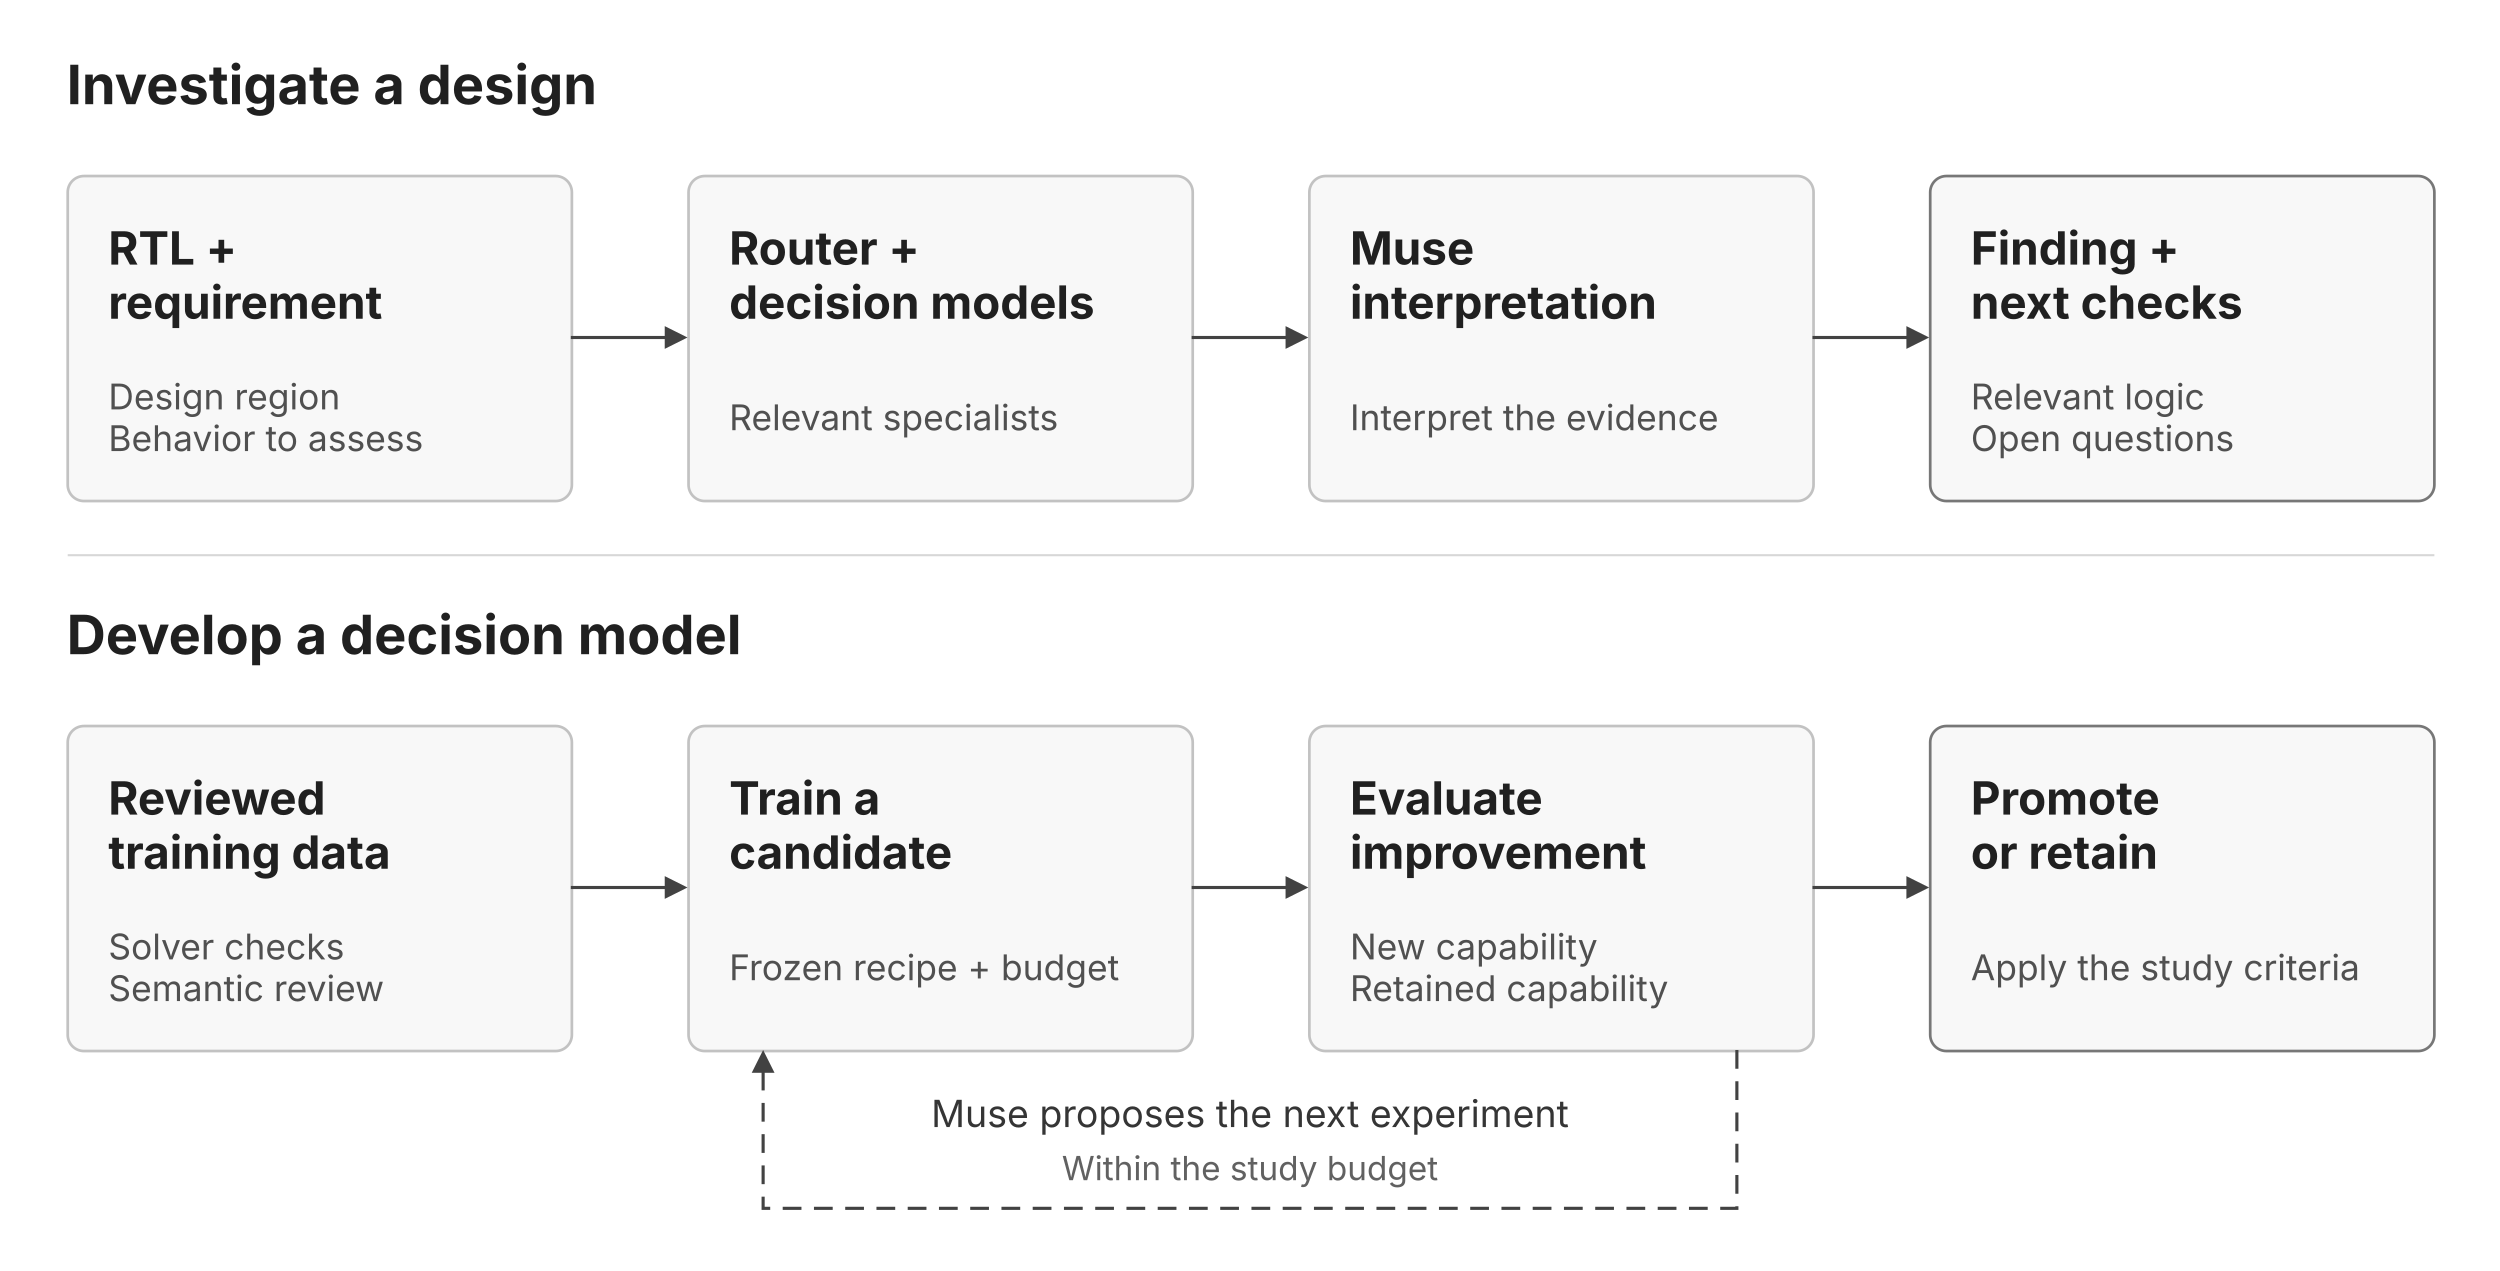
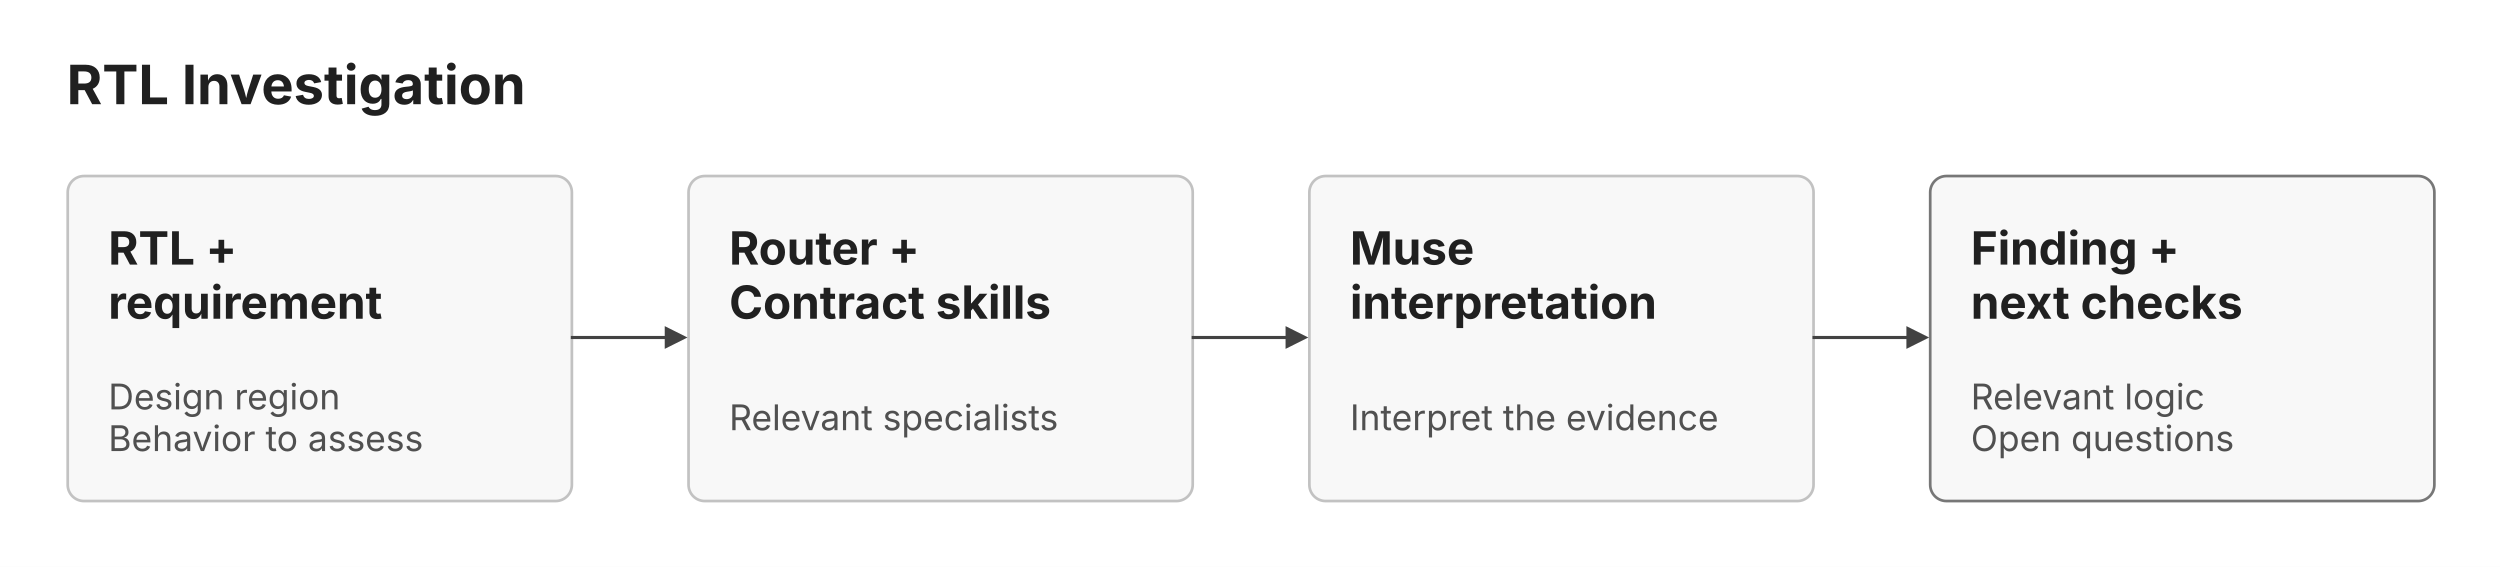
- <svg xmlns="http://www.w3.org/2000/svg" style="background: #ffffff; background-color: light-dark(#ffffff, #121212);" version="1.1" width="1200px" height="610px" viewBox="0 0 1200 610" role="img" aria-labelledby="figure-title figure-description">
+ <svg xmlns="http://www.w3.org/2000/svg" style="background: #ffffff; background-color: light-dark(#ffffff, #121212);" version="1.1" width="1200px" height="272px" viewBox="0 0 1200 272" role="img" aria-labelledby="figure-title figure-description">
  <defs />
  <rect fill="#ffffff" width="100%" height="100%" x="0" y="0" style="fill: light-dark(rgb(255, 255, 255), rgb(18, 18, 18));" />
  <g>
    <g data-cell-id="0">
      <g data-cell-id="1">
        <g data-cell-id="canvas">
          <g>
-             <rect x="0" y="0" width="1200" height="610" fill="#ffffff" stroke="none" pointer-events="all" style="fill: light-dark(rgb(255, 255, 255), rgb(18, 18, 18));" />
+             <rect x="0" y="0" width="1200" height="272" fill="#ffffff" stroke="none" pointer-events="all" style="fill: light-dark(rgb(255, 255, 255), rgb(18, 18, 18));" />
          </g>
        </g>
        <g data-cell-id="assessment-title">
          <g>
            <rect x="32" y="18" width="900" height="40" fill="none" stroke="none" pointer-events="all" />
          </g>
          <g>
            <g fill="#202020" font-family="Inter, Arial, sans-serif" font-weight="bold" text-anchor="start" font-size="26px" style="fill: light-dark(rgb(32, 32, 32), rgb(210, 210, 210));">
-               <text x="32" y="50">Investigate a design</text>
+               <text x="32" y="50">RTL Investigation</text>
            </g>
-           </g>
-         </g>
-         <g data-cell-id="training-title">
-           <g>
-             <rect x="32" y="282" width="1000" height="40" fill="none" stroke="none" pointer-events="all" />
-           </g>
-           <g>
-             <g fill="#202020" font-family="Inter, Arial, sans-serif" font-weight="bold" text-anchor="start" font-size="26px" style="fill: light-dark(rgb(32, 32, 32), rgb(210, 210, 210));">
-               <text x="32" y="314">Develop a decision model</text>
-             </g>
-           </g>
-         </g>
-         <g data-cell-id="divider">
-           <g transform="translate(0.5,0.5)">
-             <path d="M 32 266 L 1168 266" fill="none" stroke="#d7d7d7" stroke-miterlimit="10" pointer-events="stroke" style="stroke: light-dark(rgb(215, 215, 215), rgb(52, 52, 52));" />
          </g>
        </g>
        <g data-cell-id="input">
          <g transform="translate(0.5,0.5)">
            <rect x="32" y="84" width="242" height="156" rx="7.8" ry="7.8" fill="#f8f8f8" stroke="#c2c2c2" stroke-width="1.3" pointer-events="all" style="fill: light-dark(rgb(248, 248, 248), rgb(24, 24, 24)); stroke: light-dark(rgb(194, 194, 194), rgb(70, 70, 70));" />
          </g>
          <g data-cell-id="input-title">
            <g>
              <rect x="52" y="100" width="202" height="60" fill="none" stroke="none" pointer-events="all" />
            </g>
            <g>
              <g fill="#202020" font-family="Inter, Arial, sans-serif" font-weight="bold" text-anchor="start" font-size="22px" style="fill: light-dark(rgb(32, 32, 32), rgb(210, 210, 210));">
                <text x="52" y="127">RTL +</text>
                <text x="52" y="153">requirement</text>
              </g>
            </g>
          </g>
          <g data-cell-id="input-detail">
            <g>
              <rect x="52" y="176" width="202" height="46" fill="none" stroke="none" pointer-events="all" />
            </g>
            <g>
              <g fill="#505050" font-family="Inter, Arial, sans-serif" text-anchor="start" font-size="17px" style="fill: light-dark(rgb(80, 80, 80), rgb(168, 168, 168));">
                <text x="52" y="196.5">Design region</text>
                <text x="52" y="216.5">Behavior to assess</text>
              </g>
            </g>
          </g>
        </g>
        <g data-cell-id="models">
          <g transform="translate(0.5,0.5)">
            <rect x="330" y="84" width="242" height="156" rx="7.8" ry="7.8" fill="#f8f8f8" stroke="#c2c2c2" stroke-width="1.3" pointer-events="all" style="fill: light-dark(rgb(248, 248, 248), rgb(24, 24, 24)); stroke: light-dark(rgb(194, 194, 194), rgb(70, 70, 70));" />
          </g>
          <g data-cell-id="models-title">
            <g>
              <rect x="350" y="100" width="202" height="60" fill="none" stroke="none" pointer-events="all" />
            </g>
            <g>
              <g fill="#202020" font-family="Inter, Arial, sans-serif" font-weight="bold" text-anchor="start" font-size="22px" style="fill: light-dark(rgb(32, 32, 32), rgb(210, 210, 210));">
                <text x="350" y="127">Router +</text>
-                 <text x="350" y="153">decision models</text>
+                 <text x="350" y="153">Contract skills</text>
              </g>
            </g>
          </g>
          <g data-cell-id="models-detail">
            <g>
              <rect x="350" y="176" width="202" height="46" fill="none" stroke="none" pointer-events="all" />
            </g>
            <g>
              <g fill="#505050" font-family="Inter, Arial, sans-serif" text-anchor="start" font-size="17px" style="fill: light-dark(rgb(80, 80, 80), rgb(168, 168, 168));">
                <text x="350" y="206.5">Relevant specialists</text>
              </g>
            </g>
          </g>
        </g>
        <g data-cell-id="muse">
          <g transform="translate(0.5,0.5)">
            <rect x="628" y="84" width="242" height="156" rx="7.8" ry="7.8" fill="#f8f8f8" stroke="#c2c2c2" stroke-width="1.3" pointer-events="all" style="fill: light-dark(rgb(248, 248, 248), rgb(24, 24, 24)); stroke: light-dark(rgb(194, 194, 194), rgb(70, 70, 70));" />
          </g>
          <g data-cell-id="muse-title">
            <g>
              <rect x="648" y="100" width="202" height="60" fill="none" stroke="none" pointer-events="all" />
            </g>
            <g>
              <g fill="#202020" font-family="Inter, Arial, sans-serif" font-weight="bold" text-anchor="start" font-size="22px" style="fill: light-dark(rgb(32, 32, 32), rgb(210, 210, 210));">
                <text x="648" y="127">Muse</text>
                <text x="648" y="153">interpretation</text>
              </g>
            </g>
          </g>
          <g data-cell-id="muse-detail">
            <g>
              <rect x="648" y="176" width="202" height="46" fill="none" stroke="none" pointer-events="all" />
            </g>
            <g>
              <g fill="#505050" font-family="Inter, Arial, sans-serif" text-anchor="start" font-size="17px" style="fill: light-dark(rgb(80, 80, 80), rgb(168, 168, 168));">
                <text x="648" y="206.5">Interpret the evidence</text>
              </g>
            </g>
          </g>
        </g>
        <g data-cell-id="finding">
          <g transform="translate(0.5,0.5)">
            <rect x="926" y="84" width="242" height="156" rx="7.8" ry="7.8" fill="#f8f8f8" stroke="#777777" stroke-width="1.3" pointer-events="all" style="fill: light-dark(rgb(248, 248, 248), rgb(24, 24, 24)); stroke: light-dark(rgb(119, 119, 119), rgb(135, 135, 135));" />
          </g>
          <g data-cell-id="finding-title">
            <g>
              <rect x="946" y="100" width="202" height="60" fill="none" stroke="none" pointer-events="all" />
            </g>
            <g>
              <g fill="#202020" font-family="Inter, Arial, sans-serif" font-weight="bold" text-anchor="start" font-size="22px" style="fill: light-dark(rgb(32, 32, 32), rgb(210, 210, 210));">
                <text x="946" y="127">Finding +</text>
                <text x="946" y="153">next checks</text>
              </g>
            </g>
          </g>
          <g data-cell-id="finding-detail">
            <g>
              <rect x="946" y="176" width="202" height="46" fill="none" stroke="none" pointer-events="all" />
            </g>
            <g>
              <g fill="#505050" font-family="Inter, Arial, sans-serif" text-anchor="start" font-size="17px" style="fill: light-dark(rgb(80, 80, 80), rgb(168, 168, 168));">
                <text x="946" y="196.5">Relevant logic</text>
                <text x="946" y="216.5">Open questions</text>
              </g>
            </g>
          </g>
        </g>
-         <g data-cell-id="data">
-           <g transform="translate(0.5,0.5)">
-             <rect x="32" y="348" width="242" height="156" rx="7.8" ry="7.8" fill="#f8f8f8" stroke="#c2c2c2" stroke-width="1.3" pointer-events="all" style="fill: light-dark(rgb(248, 248, 248), rgb(24, 24, 24)); stroke: light-dark(rgb(194, 194, 194), rgb(70, 70, 70));" />
-           </g>
-           <g data-cell-id="data-title">
-             <g>
-               <rect x="52" y="364" width="202" height="60" fill="none" stroke="none" pointer-events="all" />
-             </g>
-             <g>
-               <g fill="#202020" font-family="Inter, Arial, sans-serif" font-weight="bold" text-anchor="start" font-size="22px" style="fill: light-dark(rgb(32, 32, 32), rgb(210, 210, 210));">
-                 <text x="52" y="391">Reviewed</text>
-                 <text x="52" y="417">training data</text>
-               </g>
-             </g>
-           </g>
-           <g data-cell-id="data-detail">
-             <g>
-               <rect x="52" y="440" width="202" height="46" fill="none" stroke="none" pointer-events="all" />
-             </g>
-             <g>
-               <g fill="#505050" font-family="Inter, Arial, sans-serif" text-anchor="start" font-size="17px" style="fill: light-dark(rgb(80, 80, 80), rgb(168, 168, 168));">
-                 <text x="52" y="460.5">Solver checks</text>
-                 <text x="52" y="480.5">Semantic review</text>
-               </g>
-             </g>
-           </g>
-         </g>
-         <g data-cell-id="train">
-           <g transform="translate(0.5,0.5)">
-             <rect x="330" y="348" width="242" height="156" rx="7.8" ry="7.8" fill="#f8f8f8" stroke="#c2c2c2" stroke-width="1.3" pointer-events="all" style="fill: light-dark(rgb(248, 248, 248), rgb(24, 24, 24)); stroke: light-dark(rgb(194, 194, 194), rgb(70, 70, 70));" />
-           </g>
-           <g data-cell-id="train-title">
-             <g>
-               <rect x="350" y="364" width="202" height="60" fill="none" stroke="none" pointer-events="all" />
-             </g>
-             <g>
-               <g fill="#202020" font-family="Inter, Arial, sans-serif" font-weight="bold" text-anchor="start" font-size="22px" style="fill: light-dark(rgb(32, 32, 32), rgb(210, 210, 210));">
-                 <text x="350" y="391">Train a</text>
-                 <text x="350" y="417">candidate</text>
-               </g>
-             </g>
-           </g>
-           <g data-cell-id="train-detail">
-             <g>
-               <rect x="350" y="440" width="202" height="46" fill="none" stroke="none" pointer-events="all" />
-             </g>
-             <g>
-               <g fill="#505050" font-family="Inter, Arial, sans-serif" text-anchor="start" font-size="17px" style="fill: light-dark(rgb(80, 80, 80), rgb(168, 168, 168));">
-                 <text x="350" y="470.5">Frozen recipe + budget</text>
-               </g>
-             </g>
-           </g>
-         </g>
-         <g data-cell-id="evaluate">
-           <g transform="translate(0.5,0.5)">
-             <rect x="628" y="348" width="242" height="156" rx="7.8" ry="7.8" fill="#f8f8f8" stroke="#c2c2c2" stroke-width="1.3" pointer-events="all" style="fill: light-dark(rgb(248, 248, 248), rgb(24, 24, 24)); stroke: light-dark(rgb(194, 194, 194), rgb(70, 70, 70));" />
-           </g>
-           <g data-cell-id="evaluate-title">
-             <g>
-               <rect x="648" y="364" width="202" height="60" fill="none" stroke="none" pointer-events="all" />
-             </g>
-             <g>
-               <g fill="#202020" font-family="Inter, Arial, sans-serif" font-weight="bold" text-anchor="start" font-size="22px" style="fill: light-dark(rgb(32, 32, 32), rgb(210, 210, 210));">
-                 <text x="648" y="391">Evaluate</text>
-                 <text x="648" y="417">improvement</text>
-               </g>
-             </g>
-           </g>
-           <g data-cell-id="evaluate-detail">
-             <g>
-               <rect x="648" y="440" width="202" height="46" fill="none" stroke="none" pointer-events="all" />
-             </g>
-             <g>
-               <g fill="#505050" font-family="Inter, Arial, sans-serif" text-anchor="start" font-size="17px" style="fill: light-dark(rgb(80, 80, 80), rgb(168, 168, 168));">
-                 <text x="648" y="460.5">New capability</text>
-                 <text x="648" y="480.5">Retained capability</text>
-               </g>
-             </g>
-           </g>
-         </g>
-         <g data-cell-id="selection">
-           <g transform="translate(0.5,0.5)">
-             <rect x="926" y="348" width="242" height="156" rx="7.8" ry="7.8" fill="#f8f8f8" stroke="#777777" stroke-width="1.3" pointer-events="all" style="fill: light-dark(rgb(248, 248, 248), rgb(24, 24, 24)); stroke: light-dark(rgb(119, 119, 119), rgb(135, 135, 135));" />
-           </g>
-           <g data-cell-id="selection-title">
-             <g>
-               <rect x="946" y="364" width="202" height="60" fill="none" stroke="none" pointer-events="all" />
-             </g>
-             <g>
-               <g fill="#202020" font-family="Inter, Arial, sans-serif" font-weight="bold" text-anchor="start" font-size="22px" style="fill: light-dark(rgb(32, 32, 32), rgb(210, 210, 210));">
-                 <text x="946" y="391">Promote</text>
-                 <text x="946" y="417">or retain</text>
-               </g>
-             </g>
-           </g>
-           <g data-cell-id="selection-detail">
-             <g>
-               <rect x="946" y="440" width="202" height="46" fill="none" stroke="none" pointer-events="all" />
-             </g>
-             <g>
-               <g fill="#505050" font-family="Inter, Arial, sans-serif" text-anchor="start" font-size="17px" style="fill: light-dark(rgb(80, 80, 80), rgb(168, 168, 168));">
-                 <text x="946" y="470.5">Apply the study criteria</text>
-               </g>
-             </g>
-           </g>
-         </g>
        <g data-cell-id="input-models">
          <g>
            <path d="M 274 162 L 319.82 162" fill="none" stroke="#424242" stroke-width="1.5" stroke-miterlimit="10" pointer-events="stroke" style="stroke: light-dark(rgb(66, 66, 66), rgb(180, 180, 180));" />
            <path d="M 328.32 162 L 319.82 166.25 L 319.82 157.75 Z" fill="#424242" stroke="#424242" stroke-width="1.5" stroke-miterlimit="10" pointer-events="all" style="fill: light-dark(rgb(66, 66, 66), rgb(180, 180, 180)); stroke: light-dark(rgb(66, 66, 66), rgb(180, 180, 180));" />
          </g>
        </g>
        <g data-cell-id="models-muse">
          <g>
            <path d="M 572 162 L 617.82 162" fill="none" stroke="#424242" stroke-width="1.5" stroke-miterlimit="10" pointer-events="stroke" style="stroke: light-dark(rgb(66, 66, 66), rgb(180, 180, 180));" />
            <path d="M 626.32 162 L 617.82 166.25 L 617.82 157.75 Z" fill="#424242" stroke="#424242" stroke-width="1.5" stroke-miterlimit="10" pointer-events="all" style="fill: light-dark(rgb(66, 66, 66), rgb(180, 180, 180)); stroke: light-dark(rgb(66, 66, 66), rgb(180, 180, 180));" />
          </g>
        </g>
        <g data-cell-id="muse-finding">
          <g>
            <path d="M 870 162 L 915.82 162" fill="none" stroke="#424242" stroke-width="1.5" stroke-miterlimit="10" pointer-events="stroke" style="stroke: light-dark(rgb(66, 66, 66), rgb(180, 180, 180));" />
            <path d="M 924.32 162 L 915.82 166.25 L 915.82 157.75 Z" fill="#424242" stroke="#424242" stroke-width="1.5" stroke-miterlimit="10" pointer-events="all" style="fill: light-dark(rgb(66, 66, 66), rgb(180, 180, 180)); stroke: light-dark(rgb(66, 66, 66), rgb(180, 180, 180));" />
          </g>
        </g>
-         <g data-cell-id="data-train">
-           <g>
-             <path d="M 274 426 L 319.82 426" fill="none" stroke="#424242" stroke-width="1.5" stroke-miterlimit="10" pointer-events="stroke" style="stroke: light-dark(rgb(66, 66, 66), rgb(180, 180, 180));" />
-             <path d="M 328.32 426 L 319.82 430.25 L 319.82 421.75 Z" fill="#424242" stroke="#424242" stroke-width="1.5" stroke-miterlimit="10" pointer-events="all" style="fill: light-dark(rgb(66, 66, 66), rgb(180, 180, 180)); stroke: light-dark(rgb(66, 66, 66), rgb(180, 180, 180));" />
-           </g>
-         </g>
-         <g data-cell-id="train-evaluate">
-           <g>
-             <path d="M 572 426 L 617.82 426" fill="none" stroke="#424242" stroke-width="1.5" stroke-miterlimit="10" pointer-events="stroke" style="stroke: light-dark(rgb(66, 66, 66), rgb(180, 180, 180));" />
-             <path d="M 626.32 426 L 617.82 430.25 L 617.82 421.75 Z" fill="#424242" stroke="#424242" stroke-width="1.5" stroke-miterlimit="10" pointer-events="all" style="fill: light-dark(rgb(66, 66, 66), rgb(180, 180, 180)); stroke: light-dark(rgb(66, 66, 66), rgb(180, 180, 180));" />
-           </g>
-         </g>
-         <g data-cell-id="evaluate-selection">
-           <g>
-             <path d="M 870 426 L 915.82 426" fill="none" stroke="#424242" stroke-width="1.5" stroke-miterlimit="10" pointer-events="stroke" style="stroke: light-dark(rgb(66, 66, 66), rgb(180, 180, 180));" />
-             <path d="M 924.32 426 L 915.82 430.25 L 915.82 421.75 Z" fill="#424242" stroke="#424242" stroke-width="1.5" stroke-miterlimit="10" pointer-events="all" style="fill: light-dark(rgb(66, 66, 66), rgb(180, 180, 180)); stroke: light-dark(rgb(66, 66, 66), rgb(180, 180, 180));" />
-           </g>
-         </g>
-         <g data-cell-id="experiment-feedback">
-           <g>
-             <path d="M 833.7 504 L 833.7 580 L 366.3 580 L 366.3 514.18" fill="none" stroke="#424242" stroke-width="1.5" stroke-miterlimit="10" stroke-dasharray="9 6" pointer-events="stroke" style="stroke: light-dark(rgb(66, 66, 66), rgb(180, 180, 180));" />
-             <path d="M 366.3 505.68 L 370.55 514.18 L 362.05 514.18 Z" fill="#424242" stroke="#424242" stroke-width="1.5" stroke-miterlimit="10" pointer-events="all" style="fill: light-dark(rgb(66, 66, 66), rgb(180, 180, 180)); stroke: light-dark(rgb(66, 66, 66), rgb(180, 180, 180));" />
-           </g>
-         </g>
-         <g data-cell-id="feedback-title">
-           <g>
-             <rect x="392" y="520" width="416" height="26" fill="none" stroke="none" pointer-events="all" />
-           </g>
-           <g>
-             <g fill="#353535" font-family="Inter, Arial, sans-serif" text-anchor="middle" font-size="18px" style="fill: light-dark(rgb(53, 53, 53), rgb(192, 192, 192));">
-               <text x="600" y="541">Muse proposes the next experiment</text>
-             </g>
-           </g>
-         </g>
-         <g data-cell-id="feedback-budget">
-           <g>
-             <rect x="392" y="548" width="416" height="23" fill="none" stroke="none" pointer-events="all" />
-           </g>
-           <g>
-             <g fill="#616161" font-family="Inter, Arial, sans-serif" text-anchor="middle" font-size="16px" style="fill: light-dark(rgb(97, 97, 97), rgb(154, 154, 154));">
-               <text x="600" y="566.5">Within the study budget</text>
-             </g>
-           </g>
-         </g>
      </g>
    </g>
  </g>
</svg>
